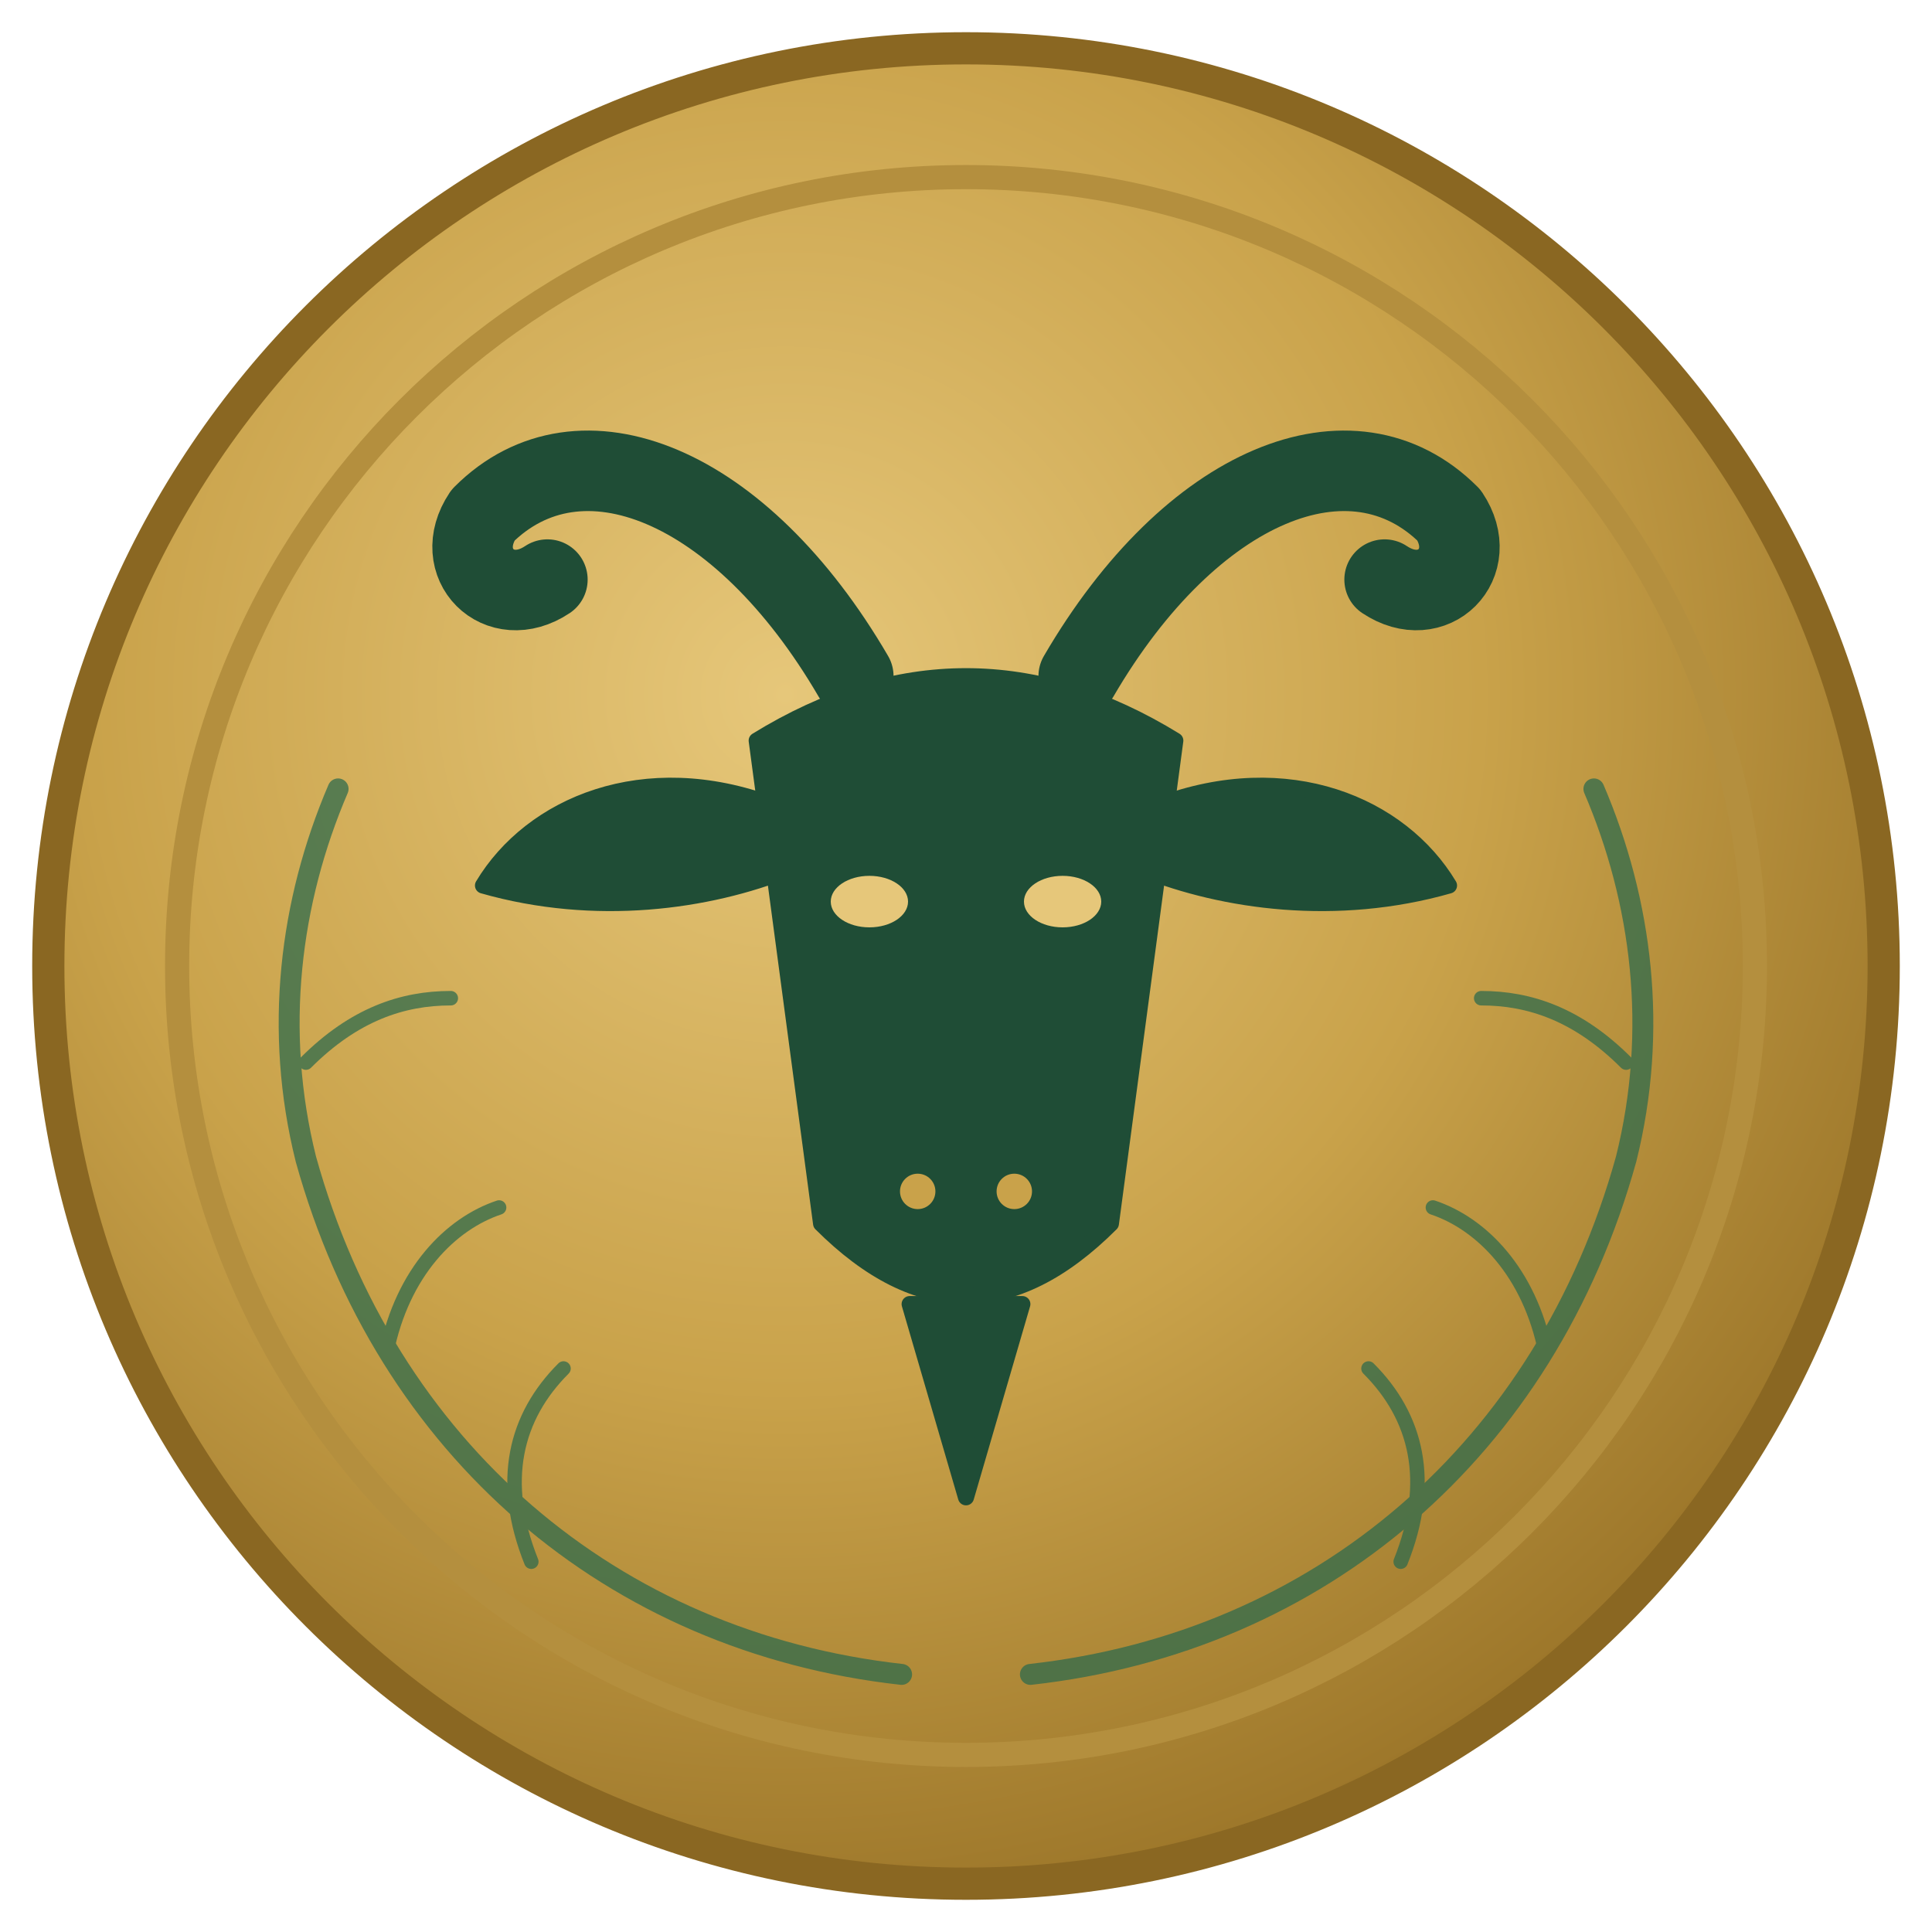
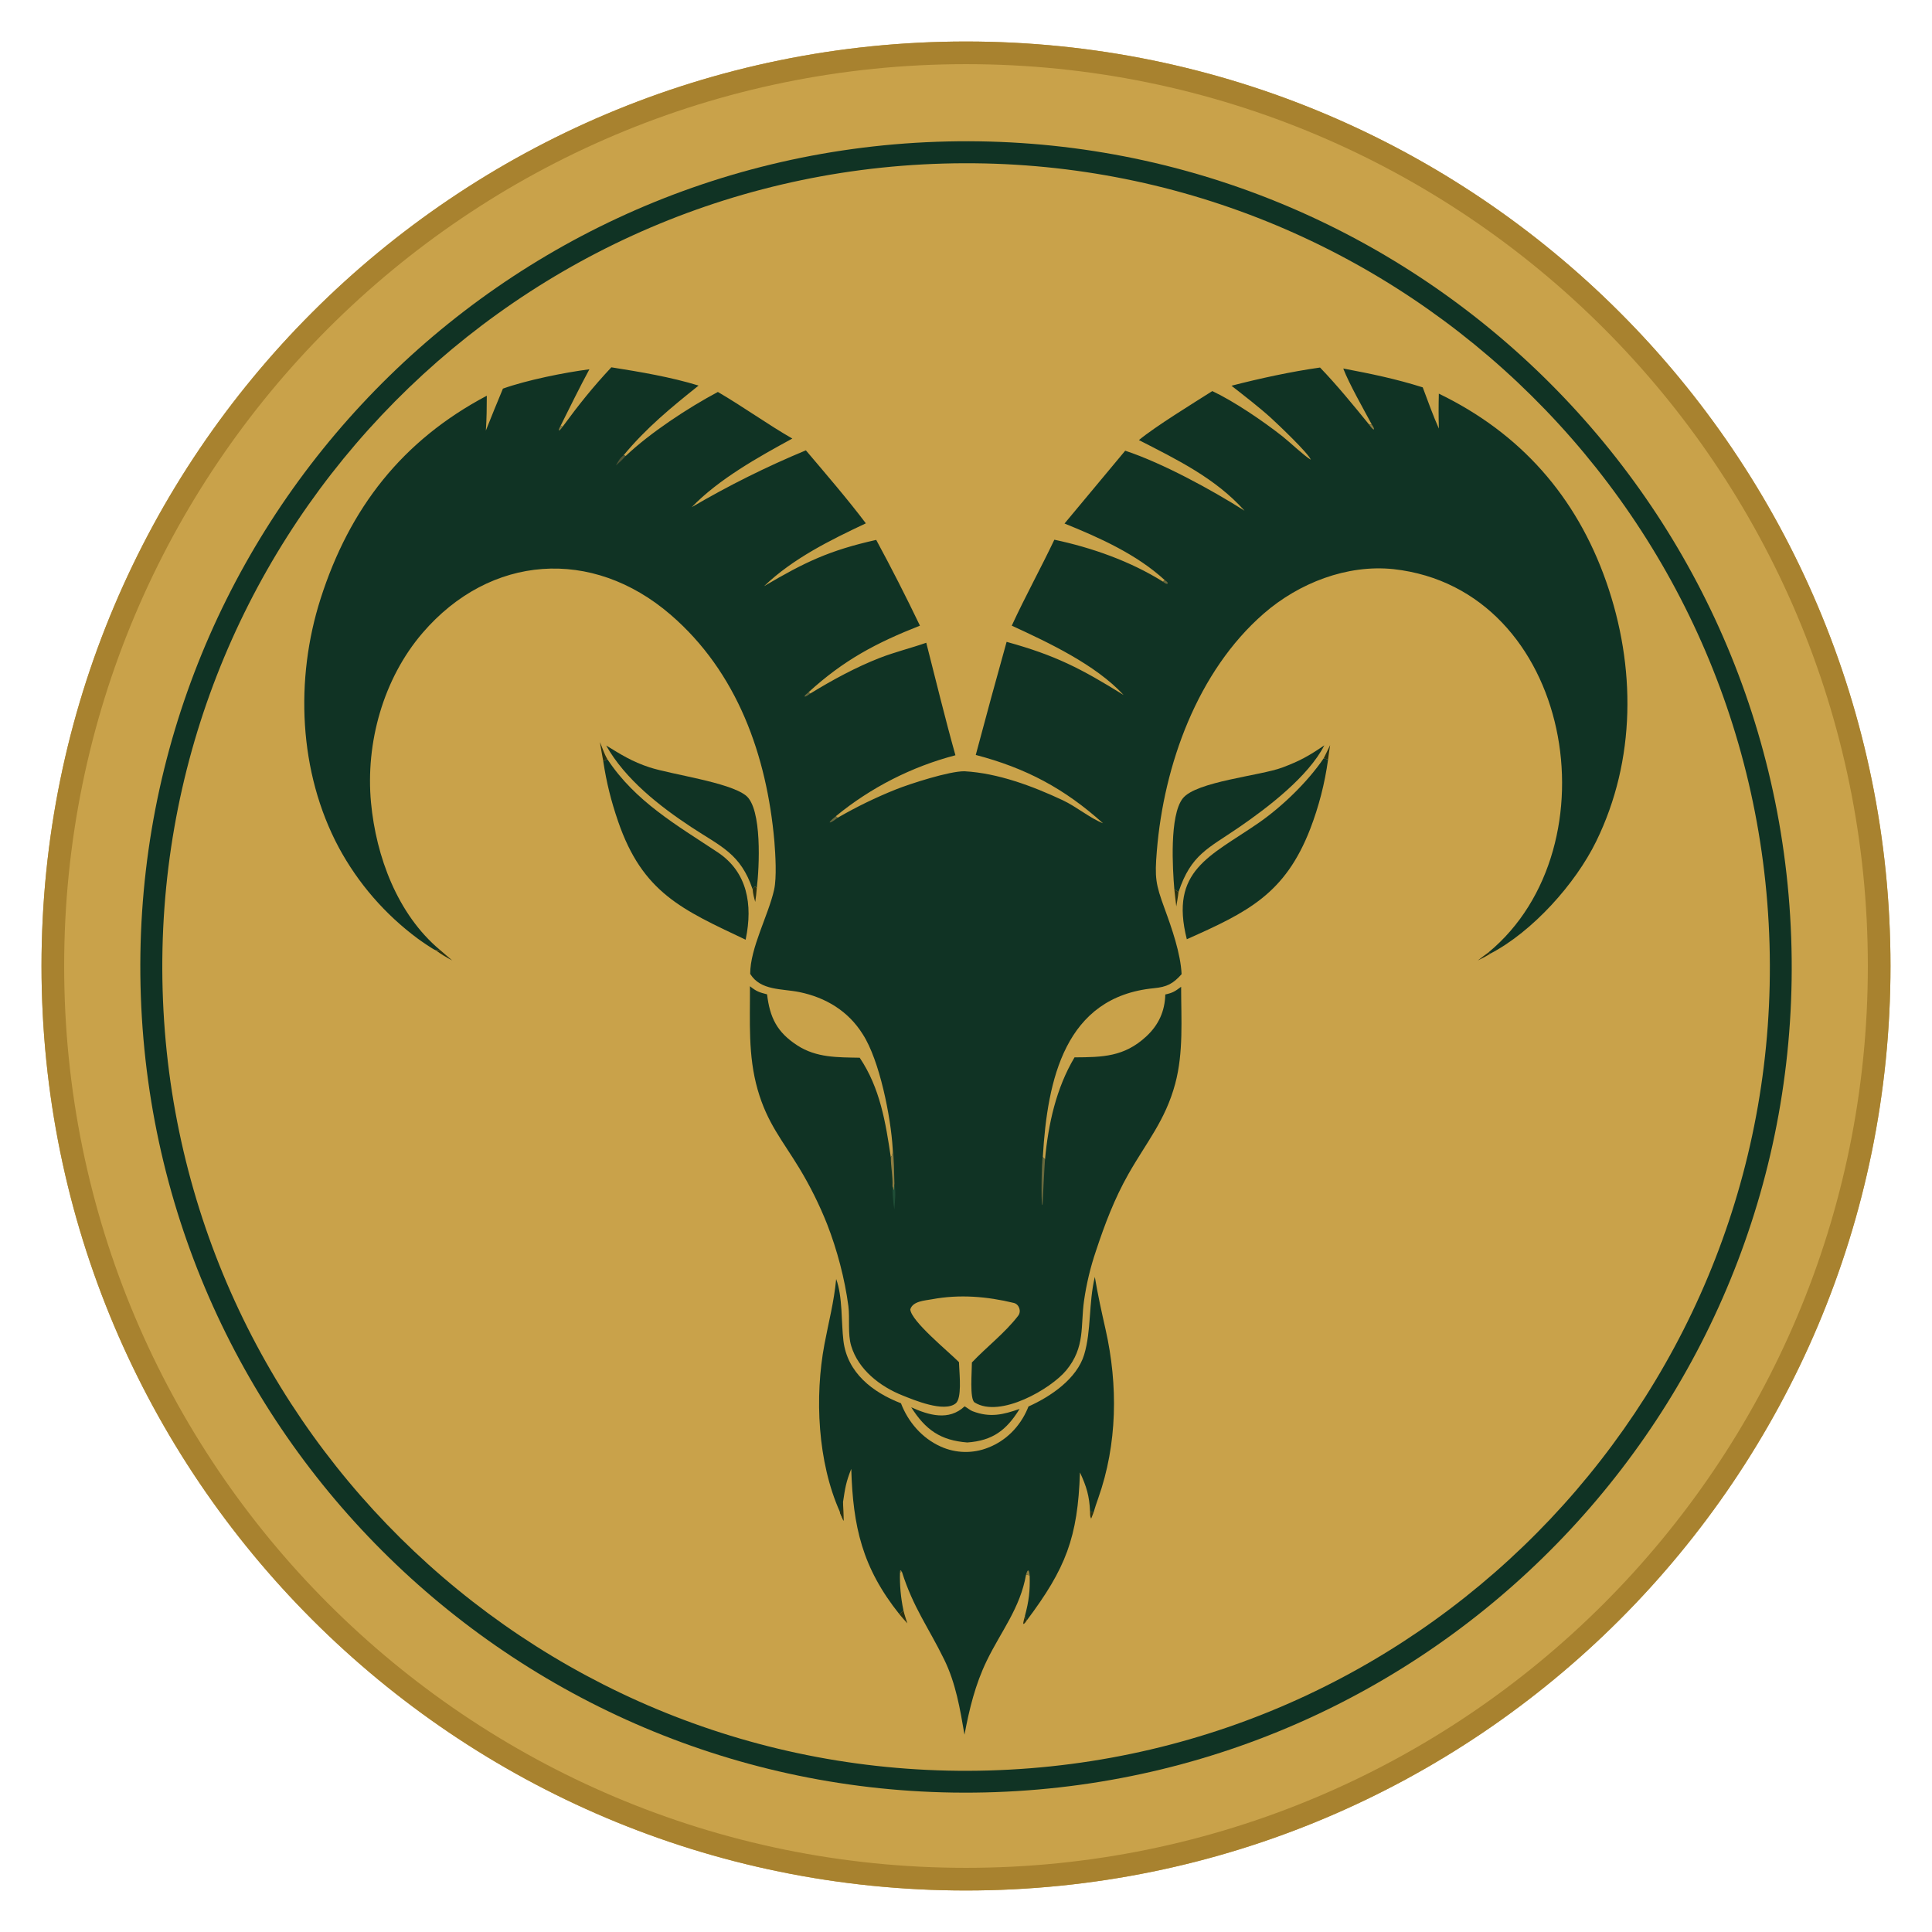
- <svg xmlns="http://www.w3.org/2000/svg" viewBox="0 0 120 120" width="120" height="120">
+ <svg xmlns="http://www.w3.org/2000/svg" viewBox="0 0 1024 1024" width="1024" height="1024">
  <defs>
-     <radialGradient id="coin" cx="40%" cy="35%" r="70%">
-       <stop offset="0%" stop-color="#E6C77A" />
-       <stop offset="55%" stop-color="#C9A24A" />
-       <stop offset="100%" stop-color="#9A7428" />
-     </radialGradient>
-     <clipPath id="face">
-       <circle cx="60" cy="60" r="49" />
+     <clipPath id="c">
+       <circle cx="512" cy="512" r="490" />
    </clipPath>
  </defs>
-   <circle cx="60" cy="60" r="57" fill="url(#coin)" />
-   <circle cx="60" cy="60" r="57" fill="none" stroke="#8A6722" stroke-width="2" />
-   <circle cx="60" cy="60" r="49" fill="none" stroke="#B48F3E" stroke-width="1.5" />
-   <g clip-path="url(#face)" fill="none" stroke="#2F6B4C" stroke-linecap="round" opacity="0.75">
-     <path d="M56 104 C 38 102, 24 90, 19 72 C 17 64, 18 56, 21 49" stroke-width="1.3" />
-     <path d="M33 97 C 31 92, 32 88, 35 85 M24 84 C 25 79, 28 76, 31 75 M19 66 C 22 63, 25 62, 28 62" stroke-width="0.9" />
-     <path d="M64 104 C 82 102, 96 90, 101 72 C 103 64, 102 56, 99 49" stroke-width="1.3" />
-     <path d="M87 97 C 89 92, 88 88, 85 85 M96 84 C 95 79, 92 76, 89 75 M101 66 C 98 63, 95 62, 92 62" stroke-width="0.9" />
+   <g clip-path="url(#c)">
+     <path fill="#C9A24A" d="M0 0L1024 0L1024 1024L0 1024L0 0Z" />
+     <path fill="#103324" d="M496.557 75.141C738.057 66.608 940.767 255.427 949.369 496.925C957.972 738.422 769.211 941.186 527.716 949.859C286.123 958.535 83.258 769.68 74.651 528.084C66.045 286.488 254.958 83.677 496.557 75.141Z" />
+     <path fill="#C9A24A" d="M499.908 86.698C735.089 79.995 931.177 265.208 937.89 500.389C944.603 735.57 759.399 931.667 524.218 938.39C289.023 945.114 92.911 759.896 86.198 524.7C79.485 289.504 264.712 93.401 499.908 86.698Z" />
+     <path fill="#103324" d="M324.022 194.683C339.051 197.064 355.66 199.848 370.27 204.365C355.667 216.04 342.565 226.766 330.542 241.281L331.623 241.68C344.608 229.354 364.756 216.118 380.489 207.746C393.822 215.52 407.443 225.31 419.949 232.439C401.867 242.296 381.009 253.916 366.625 268.809C386.082 257.398 406.298 247.334 427.13 238.688C437.512 250.951 449.322 264.636 458.919 277.38C439.891 286.359 420.372 295.97 404.993 310.666C426.533 297.983 439.479 291.737 464.409 286.153C472.506 301.116 480.235 316.274 487.589 331.615C464.362 340.768 447.273 349.793 428.512 366.928L429.519 367.56C441.071 360.464 453.697 353.601 466.351 348.681C474.344 345.573 482.955 343.468 490.94 340.673C495.969 360.339 500.919 380.818 506.399 400.3C483.188 406.375 461.564 417.397 443.011 432.61L443.96 433.438C453.877 427.685 464.2 422.662 474.847 418.409C482.125 415.494 503.229 408.649 511.225 408.79C529 409.782 547.298 416.655 563.241 424.122C570.542 427.542 577.583 433.559 584.616 436.353C564.256 417.972 543.674 407.063 517.174 400.139C522.498 380.123 527.949 360.141 533.525 340.193C559.509 347.369 572.849 354.291 595.523 368.356C580.806 352.35 555.719 340.58 536.261 331.613C543.336 316.219 551.574 301.341 558.825 286.059C578.575 290.216 599.179 297.482 616.351 308.267L617.33 307.473C602.542 293.831 582.684 284.939 564.22 277.478L596.379 238.886C616.119 245.398 642.113 259.577 659.625 270.681C644.277 253.485 623.703 243.533 603.644 233.253C612.237 226.104 632.513 213.666 642.557 207.284C654.201 212.789 669.425 223.168 679.661 231.215C683.579 234.295 691.14 241.535 694.753 243.657C693.549 240.28 677.166 224.714 673.498 221.38C667.439 215.872 659.244 209.578 652.706 204.447C667.633 200.593 684.405 196.945 699.649 194.801C708.494 203.96 717.608 215.114 725.637 225L727.081 224.999C722.805 217.01 715.014 203.336 711.947 195.314C726.601 198.096 739.753 200.781 754.08 205.314C756.695 212.265 759.598 220.4 762.628 227.163C762.454 220.991 762.449 214.814 762.614 208.642C805.8 229.528 835.476 263.06 851.344 308.364C867.056 353.224 867.159 402.72 846.026 445.923C834.983 468.5 812.276 493.766 789.906 505.445L788.886 504.83C856.783 448.82 833.697 312.317 738.679 301.663C713.958 299.042 688.428 309.012 669.83 325.194C634.669 355.788 616.866 405.45 613.145 451.039C611.985 465.246 612.481 468.501 617.243 481.506C621.103 492.046 625.747 505.312 626.271 516.324C621.799 521.386 618.504 523.107 611.631 523.77C564.421 528.322 555.136 572.227 552.72 613.099C553.058 613.823 553.207 613.847 553.881 614.499C555.626 595.698 559.795 576.768 569.525 560.424C584.355 560.336 595.798 560.167 607.456 549.416C614.057 543.327 617.381 536.076 617.637 527.091C621.688 526.212 622.825 525.391 626.018 523.019C626.032 540.323 627.343 557.758 622.884 574.397C617.666 593.869 607.681 605.323 598.069 622.291C590.719 635.263 585.576 648.801 580.897 662.966C577.972 671.557 575.852 680.402 574.564 689.386C572.653 702.809 575.289 713.997 565.142 726.289C557.03 736.116 530.057 751.816 516.568 743.33C513.842 741.616 515.145 726.975 515.13 722.133C523.11 713.713 532.665 706.505 539.68 697.337C541.467 695.002 540.132 691.258 537.358 690.585C523.116 687.137 508.595 685.923 494.095 688.617C490.153 689.349 483.77 689.594 482.466 694.021C483.032 700.352 502.494 716.132 508.279 721.969C508.328 722.813 508.368 723.657 508.401 724.502C508.579 728.896 509.816 741.183 506.553 743.818C500.376 748.806 484.288 741.969 478.388 739.626C466.467 734.893 454.952 725.973 451.15 713.348C449.214 706.918 450.514 698.94 449.66 692.274C447.748 677.748 443.687 662.429 438.374 648.79C434.295 638.529 429.372 628.624 423.657 619.176C414.654 604.341 406.621 595.208 401.566 577.508C396.383 559.361 397.59 541.566 397.489 522.728C401.037 525.552 402.349 525.918 406.562 527.026C408.054 539.431 411.856 547.096 422.562 554.066C432.751 560.699 443.991 560.38 455.656 560.614C466.45 576.66 469.4 594.853 472.168 613.47C473.362 611.713 472.947 610.903 473.143 608.733C472.179 592.126 466.198 561.887 457.261 548.146C449.626 535.892 437.665 528.689 423.689 525.825C414.435 523.929 403.156 525.158 397.621 516.18C397.606 502.389 407.291 485.086 410.298 471.558C411.746 465.046 410.988 452.904 410.437 445.9C406.404 400.417 390.813 356.301 355.427 325.804C313.813 289.941 259.748 293.834 223.985 335.441C203.166 359.663 193.649 393.742 196.654 425.51C199.338 453.891 210.614 484.599 233.148 503.45L231.036 503.716C229.465 503.166 222.954 498.617 221.419 497.484C204.108 484.67 189.829 468.203 179.594 449.252C158.235 409.333 156.282 359.936 169.922 317.317C185.319 269.211 213.195 233.471 258.015 209.739C257.992 216.174 257.953 221.792 257.512 228.209C260.461 220.77 263.478 213.36 266.563 205.977C279.018 201.507 299.288 197.404 312.388 195.735C307.264 205.17 301.994 215.978 297.158 225.623L298.198 226.175C306.897 214.34 314.044 205.376 324.022 194.683Z" />
+     <path fill="#69693D" d="M553.881 614.499C553.636 616.841 552.571 638.62 552.566 638.626C552.508 638.622 552.449 638.618 552.391 638.614C551.721 636.808 552.101 614.76 552.72 613.099C553.058 613.823 553.207 613.847 553.881 614.499Z" />
+     <path fill="#8E7E42" d="M473.143 608.733C473.843 613.391 473.9 622.591 474.061 627.376C473.924 628.728 473.835 629.293 473.87 630.629L473.602 630.789C473.714 631.06 473.646 630.926 473.806 631.19C473.717 630.976 473.628 630.762 473.538 630.548L473.584 630.605C473.43 629.956 473.234 629.328 473.03 628.693C473.271 623.562 472.109 618.131 472.168 613.47C473.362 611.713 472.947 610.903 473.143 608.733Z" />
+     <path fill="#1F4D36" d="M474.061 627.376C474.919 631.975 474.357 636.389 474.019 641.018C473.476 637.878 472.924 631.929 473.03 628.693C473.234 629.328 473.43 629.956 473.584 630.605L473.538 630.548C473.628 630.762 473.717 630.976 473.806 631.19C473.646 630.926 473.714 631.06 473.602 630.789L473.87 630.629C473.835 629.293 473.924 628.728 474.061 627.376Z" />
+     <path fill="#505637" d="M326.444 246.704C327.639 244.577 328.505 242.78 330.542 241.281L331.623 241.68C329.466 244.073 328.876 244.593 326.444 246.704Z" />
+     <path fill="#69693D" d="M443.011 432.61L443.96 433.438C440.049 436.586 437.35 437.187 443.011 432.61Z" />
+     <path fill="#69693D" d="M617.33 307.473C617.756 307.757 619.243 308.615 618.854 309.35C618.158 309.792 616.852 308.657 616.351 308.267L617.33 307.473Z" />
+     <path fill="#8E7E42" d="M725.637 225L727.081 224.999C727.37 225.483 728.529 226.997 728.194 227.638C727.417 227.683 726.068 225.596 725.637 225Z" />
+     <path fill="#69693D" d="M428.512 366.928L429.519 367.56C429.003 367.928 427.18 369.416 426.443 369.18L426.413 369.12C426.517 368.389 427.933 367.407 428.512 366.928Z" />
+     <path fill="#8E7E42" d="M298.198 226.175C296.08 229.293 295.492 228.486 297.158 225.623L298.198 226.175Z" />
+     <path fill="#103324" d="M580.283 676.791C581.864 686.308 583.893 695.404 585.979 704.652C592.627 734.118 592.243 765.393 582.102 794.035C581.265 796.397 580.29 799.262 579.593 801.696L577.748 801.076C577.377 792.86 575.899 787.968 572.398 780.403C571.273 814.958 564.854 831.308 544.218 858.849L543.217 856.522C545.364 848.495 545.98 843.262 545.741 834.996L543.854 834.506C540.694 852.455 530.652 864.455 522.993 880.243C516.916 892.77 513.753 905.826 511.2 919.406C508.853 905.758 506.618 892.204 500.446 879.596C491.946 862.23 484.111 852.204 478.008 833.035L477.02 833.372C476.816 840.117 477.425 846.861 478.834 853.461C478.119 854.215 477.456 854.869 476.716 855.595C456.941 830.81 452.092 809.07 451.185 778.54C448.429 785.42 447.933 788.645 446.826 796.076C446.977 799.264 446.962 802.784 447.091 806.09C446.539 804.901 446.01 803.702 445.504 802.493C445.278 801.955 445.246 801.826 445.136 801.269C433.361 774.933 431.703 740.396 436.987 712.405C439.3 700.149 441.963 690.518 443.187 677.916C446.652 687.289 445.837 700.74 447.033 710.641C449.085 727.64 462.544 737.964 477.527 743.764C481.344 753.728 488.72 762.268 498.53 766.679C506.495 770.311 515.599 770.532 523.731 767.29C533.306 763.576 540.588 756.094 544.605 746.705C544.781 746.293 544.952 745.878 545.118 745.462C556.979 740.168 570.786 730.735 574.627 718.006C578.474 705.254 576.94 690.692 580.283 676.791Z" />
+     <path fill="#283111" d="M445.136 801.269C447.053 799.546 446.034 799.522 446.601 797.035L446.826 796.076C446.977 799.264 446.962 802.784 447.091 806.09C446.539 804.901 446.01 803.702 445.504 802.493C445.278 801.955 445.246 801.826 445.136 801.269Z" />
+     <path fill="#8E7E42" d="M543.854 834.506C544.056 833.915 544.334 832.703 544.836 832.355C545.609 832.351 545.678 834.57 545.741 834.996L543.854 834.506Z" />
+     <path fill="#8E7E42" d="M477.02 833.372C477.041 833.024 476.968 832.347 477.315 832.218C477.634 832.37 477.814 832.753 478.008 833.035L477.02 833.372Z" />
+     <path fill="#103324" d="M701.586 401.907L703.903 402.6C702.177 415.178 699.002 427.515 694.439 439.363C681.089 473.774 661.378 483.43 629.038 497.811C619.808 461.29 641.29 453.949 666.824 436.348C679.362 427.705 693.108 414.45 701.586 401.907Z" />
+     <path fill="#103324" d="M319.74 403.51L321.9 402.356C336.668 424.817 358.737 437.376 380.329 451.694C396.21 462.224 399.018 479.56 395.288 497.633L395.198 498.066C361.437 482.074 340.568 473.151 327.588 435.289C323.912 424.57 321.458 414.836 319.74 403.51Z" />
+     <path fill="#103324" d="M321.282 395.137C329.008 399.844 334.973 403.681 344.247 406.701C356.187 410.59 386.161 414.519 395.269 421.592C404.062 428.419 402.457 460.032 401.107 470.757C399.921 469.304 400.081 469.707 398.937 471.409C392.521 452.371 382.047 448.702 366.411 438.391C349.496 427.238 331.32 412.968 321.282 395.137Z" />
+     <path fill="#103324" d="M622.438 471.556C621.488 460.462 619.778 432.229 626.892 423.17C633.931 414.209 668.009 411.188 679.644 406.812C688.894 403.332 693.73 400.661 701.924 395.032C693.441 411.599 672.006 427.982 656.641 438.53C640.263 449.773 631.307 452.826 624.642 472.797C623.65 472.182 623.55 471.915 622.438 471.556Z" />
+     <path fill="#103324" d="M511.266 745.386C512.657 746.162 514.183 747.475 515.461 747.964C524.796 751.536 531.713 749.786 540.4 746.764C533.444 758.054 526.132 763.576 512.683 764.542C498.454 763.439 490.544 757.826 482.962 745.886C492.308 750.117 502.907 753.232 511.266 745.386Z" />
+     <path fill="#283111" d="M317.955 393.305C319.288 396.375 320.208 399.469 321.9 402.356L319.74 403.51C319.163 400.091 318.486 396.75 317.955 393.305Z" />
+     <path fill="#283111" d="M398.937 471.409C400.081 469.707 399.921 469.304 401.107 470.757C400.935 473.392 400.668 475.412 400.299 478.021C399.684 475.899 399.061 473.625 398.937 471.409Z" />
+     <path fill="#283111" d="M478.834 853.461C479.332 855.72 480.194 858.164 480.906 860.393C479.341 858.674 478.202 857.39 476.716 855.595C477.456 854.869 478.119 854.215 478.834 853.461Z" />
+     <path fill="#283111" d="M622.438 471.556C623.55 471.915 623.65 472.182 624.642 472.797C624.4 475.088 623.835 478.105 623.452 480.431C623.143 477.542 622.713 474.374 622.438 471.556Z" />
+     <path fill="#283111" d="M231.036 503.716L233.148 503.45C235.239 505.286 237.536 507.203 239.669 509.045C236.625 507.428 233.79 505.803 231.036 503.716Z" />
+     <path fill="#283111" d="M705 394.913C704.629 397.44 704.173 400.047 703.903 402.6L701.586 401.907C702.824 399.535 703.83 397.29 705 394.913Z" />
+     <path fill="#283111" d="M543.217 856.522L544.218 858.849C544.005 859.133 542.89 860.986 542.378 860.678C542.173 860.082 543.038 857.424 543.217 856.522Z" />
+     <path fill="#283111" d="M577.748 801.076L579.593 801.696C579.278 802.381 578.477 804.792 578.173 805.159L578.114 805.125C578.264 804.832 578.199 804.987 578.305 804.661C577.627 804.023 577.823 802.144 577.748 801.076Z" />
+     <path fill="#283111" d="M788.886 504.83L789.906 505.445C787.553 506.984 785.768 507.823 783.264 509.067C785.111 507.618 786.985 506.206 788.886 504.83Z" />
  </g>
-   <g fill="#1F4D36" stroke="#1F4D36" stroke-linecap="round" stroke-linejoin="round">
-     <path d="M53 42 C 46 30, 36 26, 30 32 C 28 35, 31 38, 34 36" fill="none" stroke-width="5" />
-     <path d="M67 42 C 74 30, 84 26, 90 32 C 92 35, 89 38, 86 36" fill="none" stroke-width="5" />
-     <path d="M48 50 C 40 47, 33 50, 30 55 C 37 57, 44 56, 49 54 Z" stroke-width="1" />
-     <path d="M72 50 C 80 47, 87 50, 90 55 C 83 57, 76 56, 71 54 Z" stroke-width="1" />
-     <path d="M47 46 Q 60 38 73 46 L 69 76 Q 60 85 51 76 Z" stroke-width="1" />
-     <path d="M56.5 81 L 60 93 L 63.5 81 Z" stroke-width="1" />
-   </g>
-   <ellipse cx="54" cy="56" rx="2.4" ry="1.6" fill="#E6C77A" />
-   <ellipse cx="66" cy="56" rx="2.4" ry="1.6" fill="#E6C77A" />
-   <circle cx="57" cy="74" r="1.1" fill="#C9A24A" />
-   <circle cx="63" cy="74" r="1.1" fill="#C9A24A" />
+   <circle cx="512" cy="512" r="484" fill="none" stroke="#A8822F" stroke-width="12" />
</svg>
